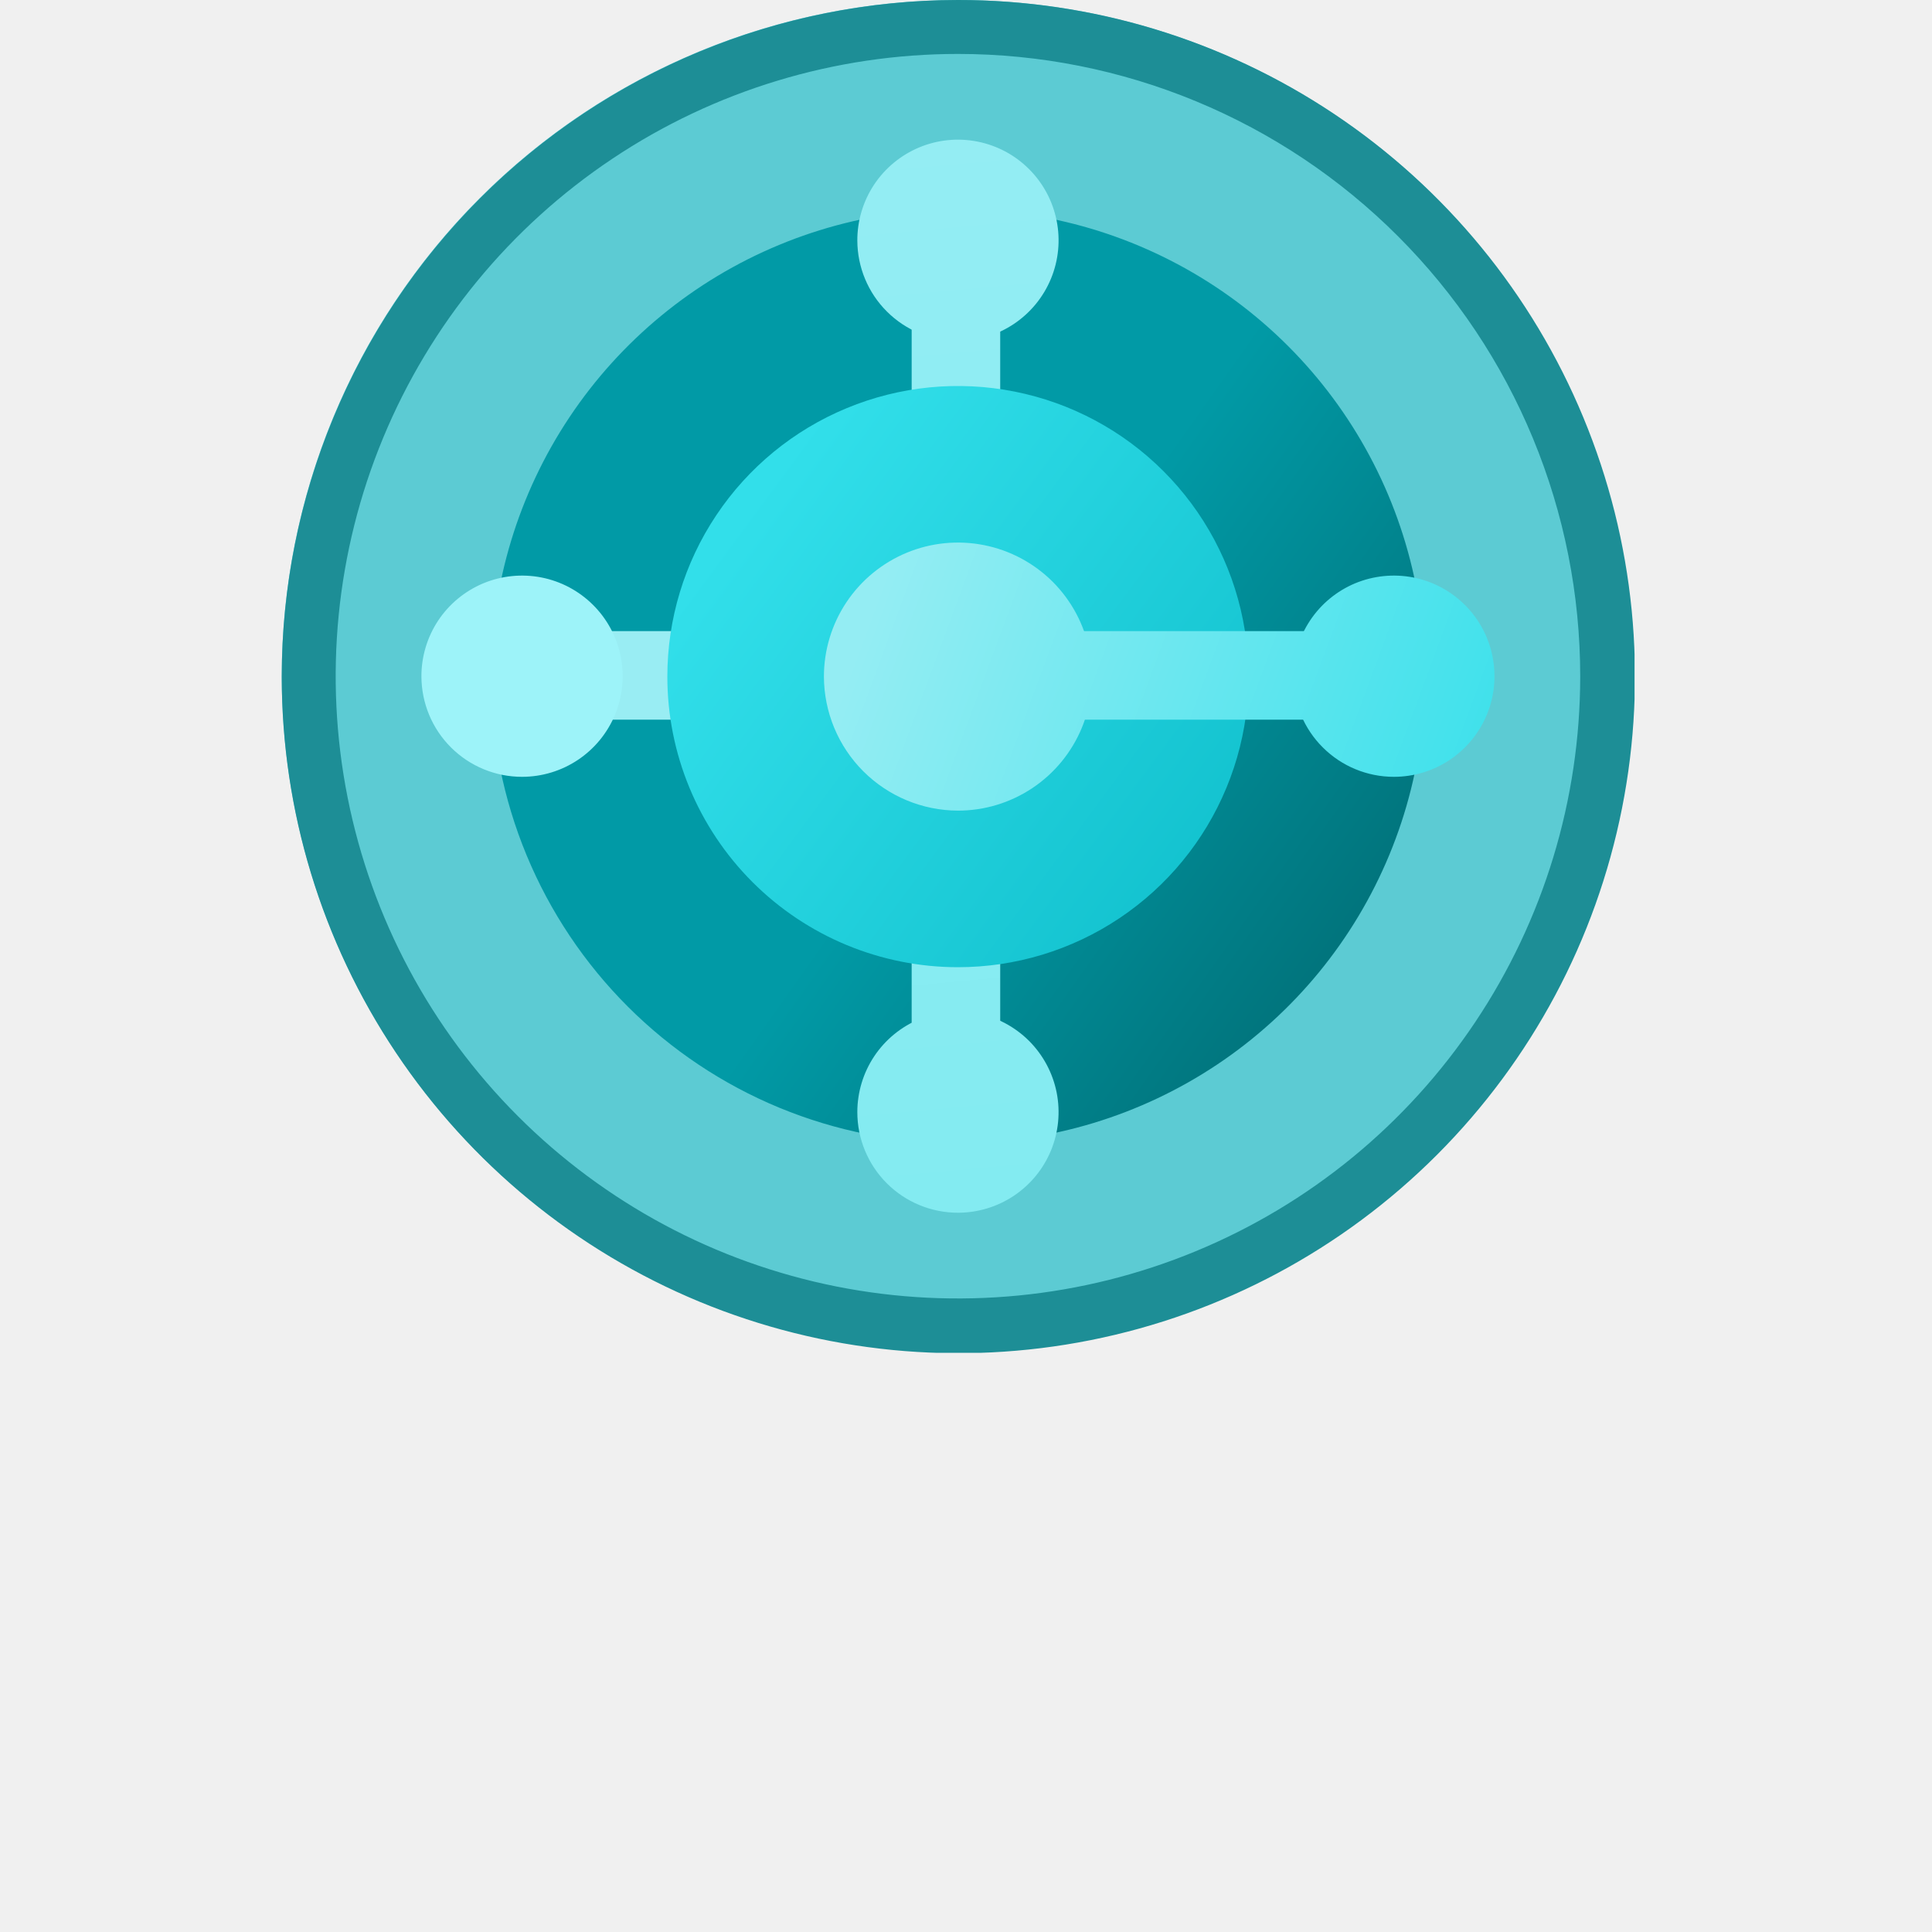
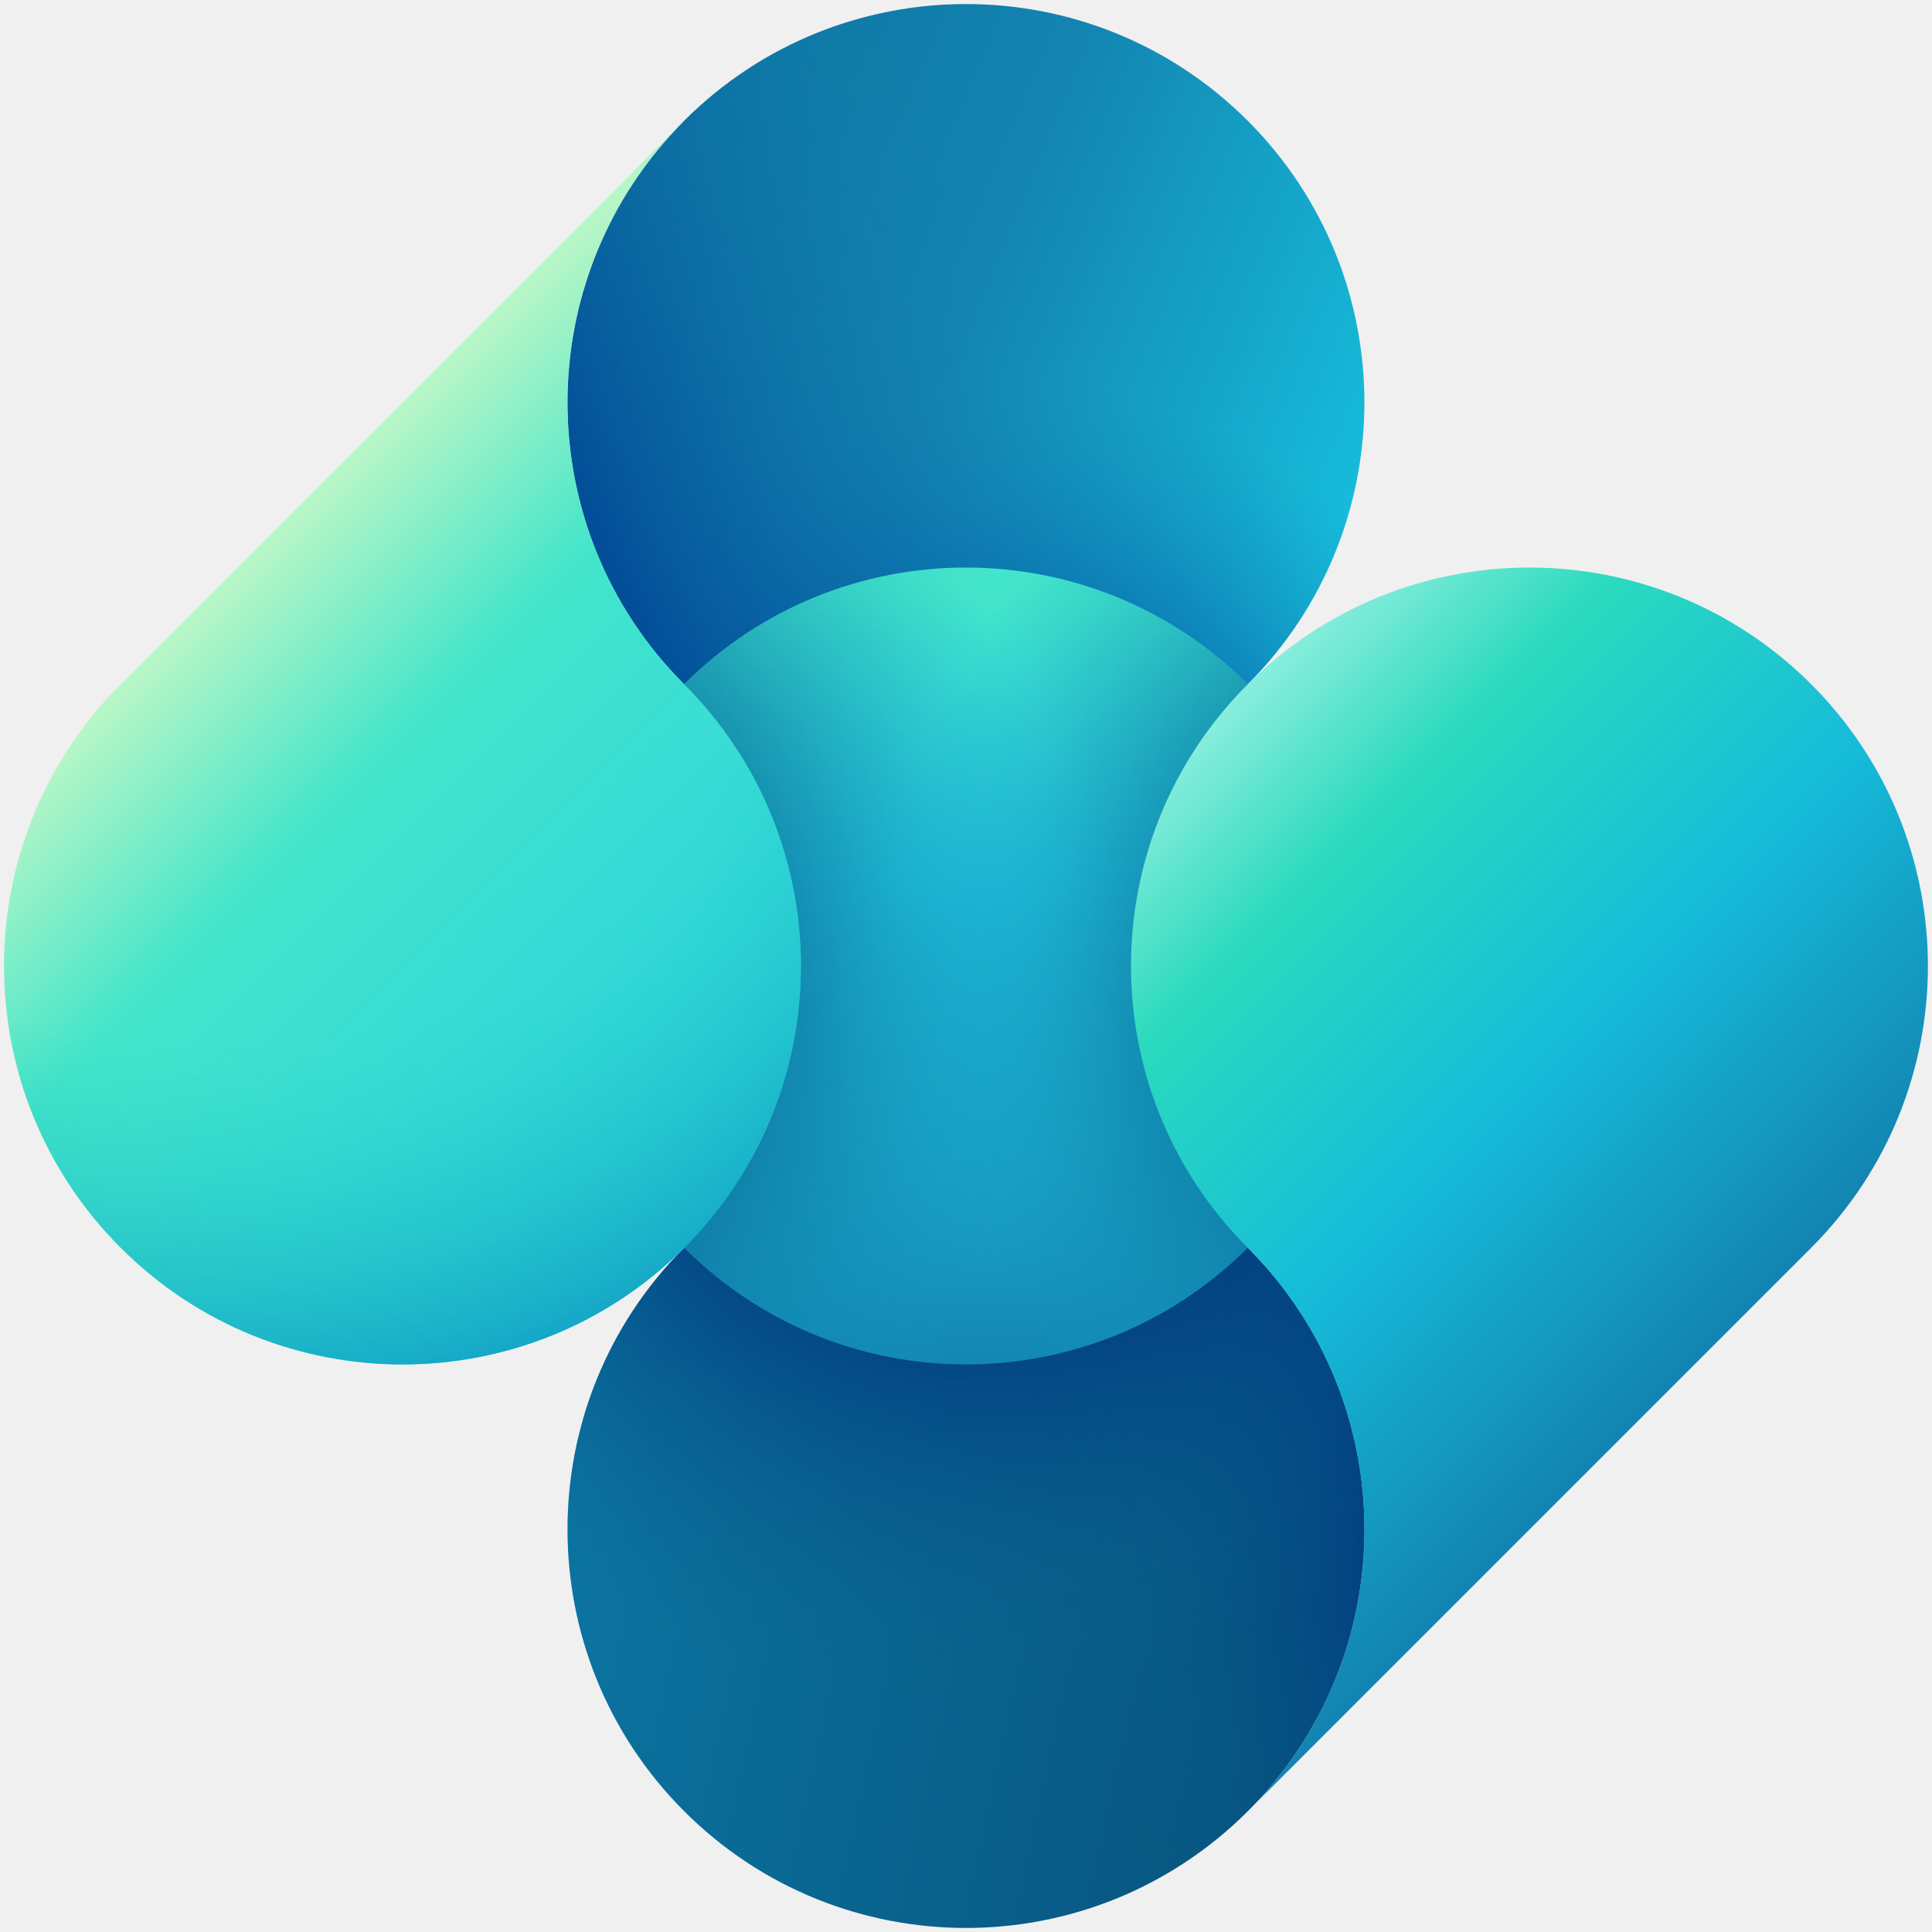
- <svg xmlns="http://www.w3.org/2000/svg" width="48" height="48" viewBox="0 0 48 48" fill="none">
-   <g clip-path="url(#clip0_52_303)">
-     <path d="M23.8 33.6C20.477 33.6 17.228 32.614 14.465 30.768C11.702 28.922 9.549 26.297 8.278 23.227C7.007 20.156 6.675 16.778 7.324 13.519C7.973 10.26 9.574 7.266 11.924 4.917C14.275 2.568 17.269 0.969 20.529 0.322C23.788 -0.326 27.166 0.009 30.236 1.282C33.306 2.555 35.929 4.71 37.774 7.474C39.618 10.238 40.602 13.487 40.6 16.81C40.597 21.264 38.826 25.535 35.676 28.683C32.526 31.831 28.254 33.6 23.8 33.6Z" fill="#5CCBD3" />
-     <path fill-rule="evenodd" clip-rule="evenodd" d="M39.26 16.81C39.258 19.867 38.35 22.855 36.65 25.396C34.95 27.938 32.535 29.918 29.709 31.086C26.884 32.255 23.776 32.559 20.778 31.962C17.779 31.364 15.026 29.891 12.865 27.728C10.704 25.566 9.232 22.811 8.636 19.812C8.041 16.814 8.347 13.706 9.518 10.881C10.688 8.057 12.67 5.643 15.212 3.945C17.754 2.246 20.743 1.34 23.8 1.34C25.831 1.34 27.842 1.74 29.719 2.518C31.595 3.295 33.3 4.435 34.735 5.872C36.171 7.308 37.31 9.014 38.086 10.891C38.862 12.768 39.261 14.779 39.26 16.81ZM23.8 2.97573e-06C27.125 -0.002 30.376 0.982 33.142 2.828C35.908 4.674 38.064 7.299 39.337 10.37C40.611 13.442 40.946 16.822 40.298 20.083C39.651 23.345 38.05 26.341 35.7 28.693C33.349 31.045 30.354 32.647 27.093 33.296C23.832 33.946 20.452 33.613 17.379 32.341C14.307 31.069 11.681 28.915 9.834 26.15C7.986 23.386 7 20.135 7 16.81C7.003 12.354 8.773 8.082 11.923 4.93C15.073 1.778 19.344 0.005 23.8 2.97573e-06Z" fill="#1D8E96" />
-     <path d="M23.8 28.4C26.095 28.4 28.338 27.719 30.246 26.444C32.154 25.169 33.64 23.357 34.518 21.237C35.396 19.117 35.625 16.784 35.176 14.533C34.728 12.283 33.622 10.216 31.999 8.594C30.376 6.972 28.308 5.868 26.057 5.422C23.806 4.975 21.473 5.206 19.354 6.086C17.235 6.965 15.424 8.454 14.15 10.363C12.877 12.271 12.198 14.515 12.2 16.81C12.2 18.333 12.5 19.841 13.083 21.248C13.666 22.654 14.521 23.933 15.598 25.009C16.675 26.085 17.954 26.939 19.362 27.521C20.769 28.102 22.277 28.401 23.8 28.4Z" fill="url(#paint0_linear_52_303)" />
-     <path d="M24.85 7.44H22.65V26.44H24.85V7.44Z" fill="url(#paint1_linear_52_303)" />
-     <path d="M22.78 17.88V15.68H14.13V17.88H22.78Z" fill="#99EDF3" />
-     <path d="M23.8 24.03C25.228 24.03 26.624 23.607 27.811 22.813C28.998 22.02 29.924 20.892 30.47 19.573C31.017 18.254 31.16 16.802 30.881 15.401C30.603 14.001 29.915 12.714 28.905 11.705C27.896 10.695 26.609 10.007 25.209 9.729C23.808 9.45 22.356 9.593 21.037 10.14C19.718 10.686 18.59 11.611 17.797 12.799C17.003 13.986 16.58 15.382 16.58 16.81C16.58 18.725 17.341 20.561 18.695 21.915C20.049 23.269 21.885 24.03 23.8 24.03Z" fill="url(#paint2_linear_52_303)" />
-     <path d="M23.8 8.47C24.295 8.47 24.779 8.323 25.19 8.048C25.601 7.773 25.922 7.382 26.111 6.924C26.3 6.467 26.349 5.964 26.251 5.479C26.154 4.993 25.915 4.548 25.564 4.199C25.214 3.849 24.767 3.612 24.282 3.517C23.796 3.421 23.293 3.472 22.836 3.663C22.38 3.854 21.99 4.176 21.716 4.588C21.443 5.001 21.298 5.485 21.3 5.98C21.303 6.641 21.567 7.275 22.036 7.741C22.504 8.208 23.139 8.47 23.8 8.47Z" fill="url(#paint3_linear_52_303)" />
-     <path d="M23.8 30.13C24.294 30.13 24.778 29.983 25.189 29.709C25.6 29.434 25.921 29.044 26.11 28.587C26.299 28.13 26.348 27.627 26.252 27.142C26.155 26.657 25.917 26.212 25.568 25.862C25.218 25.513 24.773 25.274 24.288 25.178C23.803 25.082 23.3 25.131 22.843 25.32C22.387 25.509 21.996 25.83 21.721 26.241C21.447 26.652 21.3 27.136 21.3 27.63C21.3 28.293 21.563 28.929 22.032 29.398C22.501 29.867 23.137 30.13 23.8 30.13Z" fill="url(#paint4_linear_52_303)" />
-     <path d="M34.63 19.3C35.125 19.3 35.609 19.153 36.02 18.878C36.431 18.603 36.752 18.212 36.941 17.754C37.13 17.297 37.178 16.794 37.081 16.309C36.984 15.823 36.745 15.378 36.394 15.029C36.044 14.68 35.597 14.442 35.112 14.347C34.626 14.252 34.123 14.303 33.666 14.493C33.21 14.684 32.82 15.006 32.547 15.418C32.273 15.831 32.128 16.315 32.13 16.81C32.133 17.471 32.397 18.105 32.866 18.571C33.334 19.038 33.969 19.3 34.63 19.3Z" fill="url(#paint5_linear_52_303)" />
-     <path d="M12.97 19.3C13.465 19.3 13.949 19.153 14.36 18.878C14.771 18.603 15.092 18.212 15.281 17.754C15.47 17.297 15.518 16.794 15.421 16.309C15.324 15.823 15.085 15.378 14.734 15.029C14.384 14.68 13.937 14.442 13.452 14.347C12.966 14.252 12.463 14.303 12.006 14.493C11.55 14.684 11.16 15.006 10.886 15.418C10.613 15.831 10.468 16.315 10.47 16.81C10.473 17.471 10.737 18.105 11.206 18.571C11.674 19.038 12.309 19.3 12.97 19.3Z" fill="#9DF3F9" />
-     <path d="M23.8 20.14C24.459 20.14 25.102 19.945 25.65 19.579C26.198 19.213 26.625 18.693 26.877 18.084C27.129 17.476 27.195 16.806 27.066 16.16C26.938 15.514 26.62 14.921 26.155 14.455C25.689 13.99 25.096 13.672 24.45 13.544C23.804 13.415 23.134 13.481 22.526 13.733C21.917 13.986 21.397 14.412 21.031 14.96C20.665 15.508 20.47 16.151 20.47 16.81C20.473 17.692 20.824 18.538 21.448 19.162C22.072 19.786 22.918 20.137 23.8 20.14Z" fill="url(#paint6_linear_52_303)" />
-     <path d="M24.13 17.88V15.68H33.13V17.88H24.13Z" fill="url(#paint7_linear_52_303)" />
+ <svg xmlns="http://www.w3.org/2000/svg" width="96" height="96" viewBox="0 0 96 96" fill="none">
+   <g clip-path="url(#clip0_5999_976)">
+     <mask id="mask0_5999_976" style="mask-type:luminance" maskUnits="userSpaceOnUse" x="0" y="0" width="96" height="96">
+       <path d="M96 0H0V96H96V0Z" fill="white" />
+     </mask>
+     <g mask="url(#mask0_5999_976)">
+       <mask id="mask1_5999_976" style="mask-type:luminance" maskUnits="userSpaceOnUse" x="0" y="0" width="96" height="96">
+         <path d="M96 0H0V96H96V0Z" fill="white" />
+       </mask>
+       <g mask="url(#mask1_5999_976)">
+         <path d="M33.998 34C41.73 41.732 54.266 41.732 61.998 34C69.73 26.268 69.73 13.732 61.998 6C54.266 -1.732 41.73 -1.732 33.998 6C26.266 13.732 26.266 26.268 33.998 34Z" fill="url(#paint0_linear_5999_976)" />
+         <path d="M33.998 34C41.73 41.732 54.266 41.732 61.998 34C69.73 26.268 69.73 13.732 61.998 6C54.266 -1.732 41.73 -1.732 33.998 6C26.266 13.732 26.266 26.268 33.998 34Z" fill="url(#paint1_radial_5999_976)" />
+         <path d="M33.998 34C41.73 41.732 54.266 41.732 61.998 34C69.73 26.268 69.73 13.732 61.998 6C54.266 -1.732 41.73 -1.732 33.998 6C26.266 13.732 26.266 26.268 33.998 34Z" fill="url(#paint2_linear_5999_976)" />
+         <path d="M61.998 62C54.266 54.268 41.73 54.268 33.998 62C26.266 69.732 26.266 82.268 33.998 90C41.73 97.732 54.266 97.732 61.998 90C69.73 82.268 69.73 69.732 61.998 62Z" fill="url(#paint3_linear_5999_976)" />
+         <path d="M61.998 62C54.266 54.268 41.73 54.268 33.998 62C26.266 69.732 26.266 82.268 33.998 90C41.73 97.732 54.266 97.732 61.998 90C69.73 82.268 69.73 69.732 61.998 62Z" fill="url(#paint4_linear_5999_976)" />
+         <path d="M61.998 62C54.266 54.268 41.73 54.268 33.998 62C26.266 69.732 26.266 82.268 33.998 90C41.73 97.732 54.266 97.732 61.998 90C69.73 82.268 69.73 69.732 61.998 62Z" fill="url(#paint5_radial_5999_976)" />
+         <path d="M33.998 62C41.73 69.732 54.266 69.732 61.998 62C69.73 54.268 69.73 41.732 61.998 34C54.266 26.268 41.73 26.268 33.998 34C26.266 41.732 26.266 54.268 33.998 62Z" fill="url(#paint6_linear_5999_976)" />
+         <path d="M33.998 62C41.73 69.732 54.266 69.732 61.998 62C69.73 54.268 69.73 41.732 61.998 34C54.266 26.268 41.73 26.268 33.998 34C26.266 41.732 26.266 54.268 33.998 62Z" fill="url(#paint7_radial_5999_976)" />
+         <path d="M33.998 62C41.73 69.732 54.266 69.732 61.998 62C69.73 54.268 69.73 41.732 61.998 34C54.266 26.268 41.73 26.268 33.998 34C26.266 41.732 26.266 54.268 33.998 62Z" fill="url(#paint8_radial_5999_976)" />
+         <path d="M5.998 34L33.998 6C26.266 13.732 26.266 26.268 33.998 34C41.73 41.732 41.73 54.268 33.998 62C26.266 69.732 13.73 69.732 5.998 62C-1.734 54.268 -1.734 41.732 5.998 34Z" fill="url(#paint9_linear_5999_976)" />
+         <path d="M5.998 34L33.998 6C26.266 13.732 26.266 26.268 33.998 34C41.73 41.732 41.73 54.268 33.998 62C26.266 69.732 13.73 69.732 5.998 62C-1.734 54.268 -1.734 41.732 5.998 34Z" fill="url(#paint10_radial_5999_976)" />
+         <path d="M89.998 62L61.998 90C69.73 82.268 69.73 69.732 61.998 62C54.266 54.268 54.266 41.732 61.998 34C69.73 26.268 82.266 26.268 89.998 34C97.73 41.732 97.73 54.268 89.998 62Z" fill="url(#paint11_linear_5999_976)" />
+       </g>
+     </g>
  </g>
  <defs>
-     <linearGradient id="paint0_linear_52_303" x1="14.13" y1="9.96" x2="44.91" y2="31.76" gradientUnits="userSpaceOnUse">
-       <stop offset="0.34" stop-color="#019AA6" />
-       <stop offset="0.64" stop-color="#01727A" />
+     <linearGradient id="paint0_linear_5999_976" x1="29.998" y1="9.5" x2="66.998" y2="25" gradientUnits="userSpaceOnUse">
+       <stop stop-color="#0C74A1" />
+       <stop offset="0.468" stop-color="#1384B1" />
+       <stop offset="1" stop-color="#16BBDA" />
    </linearGradient>
-     <linearGradient id="paint1_linear_52_303" x1="22.5" y1="3.42" x2="25.07" y2="31.29" gradientUnits="userSpaceOnUse">
-       <stop stop-color="#94EDF3" />
-       <stop offset="1" stop-color="#82EBF1" />
+     <radialGradient id="paint1_radial_5999_976" cx="0" cy="0" r="1" gradientUnits="userSpaceOnUse" gradientTransform="translate(47.9982 48.0003) rotate(-90) scale(29.5 29.5)">
+       <stop offset="0.456" stop-color="#0057AA" />
+       <stop offset="1" stop-color="#1384B1" stop-opacity="0" />
+     </radialGradient>
+     <linearGradient id="paint2_linear_5999_976" x1="48.998" y1="14" x2="26.498" y2="24" gradientUnits="userSpaceOnUse">
+       <stop stop-color="#1384B1" stop-opacity="0" />
+       <stop offset="1" stop-color="#004695" />
    </linearGradient>
-     <linearGradient id="paint2_linear_52_303" x1="18.41" y1="12.83" x2="32.23" y2="23.03" gradientUnits="userSpaceOnUse">
-       <stop stop-color="#32DFEA" />
-       <stop offset="1" stop-color="#0DBDCA" />
+     <linearGradient id="paint3_linear_5999_976" x1="68.498" y1="79.5" x2="28.998" y2="71" gradientUnits="userSpaceOnUse">
+       <stop stop-color="#06517B" />
+       <stop offset="0.509" stop-color="#09638E" />
+       <stop offset="1" stop-color="#0C74A1" />
    </linearGradient>
-     <linearGradient id="paint3_linear_52_303" x1="23.56" y1="3.32" x2="26.12" y2="31.2" gradientUnits="userSpaceOnUse">
-       <stop stop-color="#94EDF3" />
-       <stop offset="1" stop-color="#82EBF1" />
+     <linearGradient id="paint4_linear_5999_976" x1="52.998" y1="76" x2="69.498" y2="72" gradientUnits="userSpaceOnUse">
+       <stop stop-color="#09638E" stop-opacity="0" />
+       <stop offset="1" stop-color="#003580" />
    </linearGradient>
-     <linearGradient id="paint4_linear_52_303" x1="21.58" y1="3.5" x2="24.15" y2="31.38" gradientUnits="userSpaceOnUse">
-       <stop stop-color="#94EDF3" />
-       <stop offset="1" stop-color="#82EBF1" />
+     <radialGradient id="paint5_radial_5999_976" cx="0" cy="0" r="1" gradientUnits="userSpaceOnUse" gradientTransform="translate(47.9982 47.9999) rotate(90) scale(36)">
+       <stop offset="0.423" stop-color="#003580" />
+       <stop offset="1" stop-color="#09638E" stop-opacity="0" />
+     </radialGradient>
+     <linearGradient id="paint6_linear_5999_976" x1="44.498" y1="29.5" x2="44.998" y2="68.5" gradientUnits="userSpaceOnUse">
+       <stop stop-color="#43E5CA" />
+       <stop offset="0.372" stop-color="#26CFE8" />
+       <stop offset="1" stop-color="#1384B1" />
    </linearGradient>
-     <linearGradient id="paint5_linear_52_303" x1="22.67" y1="12.39" x2="39.57" y2="18.63" gradientUnits="userSpaceOnUse">
-       <stop stop-color="#94EDF3" />
-       <stop offset="1" stop-color="#32DFEA" />
+     <radialGradient id="paint7_radial_5999_976" cx="0" cy="0" r="1" gradientUnits="userSpaceOnUse" gradientTransform="translate(75.9982 48.0002) rotate(90) scale(32)">
+       <stop offset="0.4" stop-color="#09638E" />
+       <stop offset="1" stop-color="#119FC5" stop-opacity="0" />
+     </radialGradient>
+     <radialGradient id="paint8_radial_5999_976" cx="0" cy="0" r="1" gradientUnits="userSpaceOnUse" gradientTransform="translate(19.9982 48.0002) rotate(90) scale(34)">
+       <stop offset="0.4" stop-color="#09638E" />
+       <stop offset="1" stop-color="#119FC5" stop-opacity="0" />
+     </radialGradient>
+     <linearGradient id="paint9_linear_5999_976" x1="14.498" y1="26" x2="43.498" y2="55" gradientUnits="userSpaceOnUse">
+       <stop stop-color="#B6F6C7" />
+       <stop offset="0.278" stop-color="#43E5CA" />
+       <stop offset="1" stop-color="#26CFE8" />
    </linearGradient>
-     <linearGradient id="paint6_linear_52_303" x1="21.37" y1="15.91" x2="38.26" y2="22.15" gradientUnits="userSpaceOnUse">
-       <stop stop-color="#94EDF3" />
-       <stop offset="1" stop-color="#32DFEA" />
+     <radialGradient id="paint10_radial_5999_976" cx="0" cy="0" r="1" gradientUnits="userSpaceOnUse" gradientTransform="translate(11.4982 26) rotate(65.4495) scale(44.5253 44.8148)">
+       <stop offset="0.585" stop-color="#2BDABE" stop-opacity="0" />
+       <stop offset="1" stop-color="#119FC5" />
+     </radialGradient>
+     <linearGradient id="paint11_linear_5999_976" x1="62.998" y1="30" x2="92.498" y2="59.5" gradientUnits="userSpaceOnUse">
+       <stop stop-color="#9FF2E4" />
+       <stop offset="0.266" stop-color="#2BDABE" />
+       <stop offset="0.621" stop-color="#16BBDA" />
+       <stop offset="1" stop-color="#1384B1" />
    </linearGradient>
-     <linearGradient id="paint7_linear_52_303" x1="21.96" y1="14.31" x2="38.85" y2="20.56" gradientUnits="userSpaceOnUse">
-       <stop stop-color="#94EDF3" />
-       <stop offset="1" stop-color="#32DFEA" />
-     </linearGradient>
-     <clipPath id="clip0_52_303">
-       <rect width="33.61" height="33.61" fill="white" transform="translate(7)" />
+     <clipPath id="clip0_5999_976">
+       <rect width="96" height="96" fill="white" />
    </clipPath>
  </defs>
</svg>
